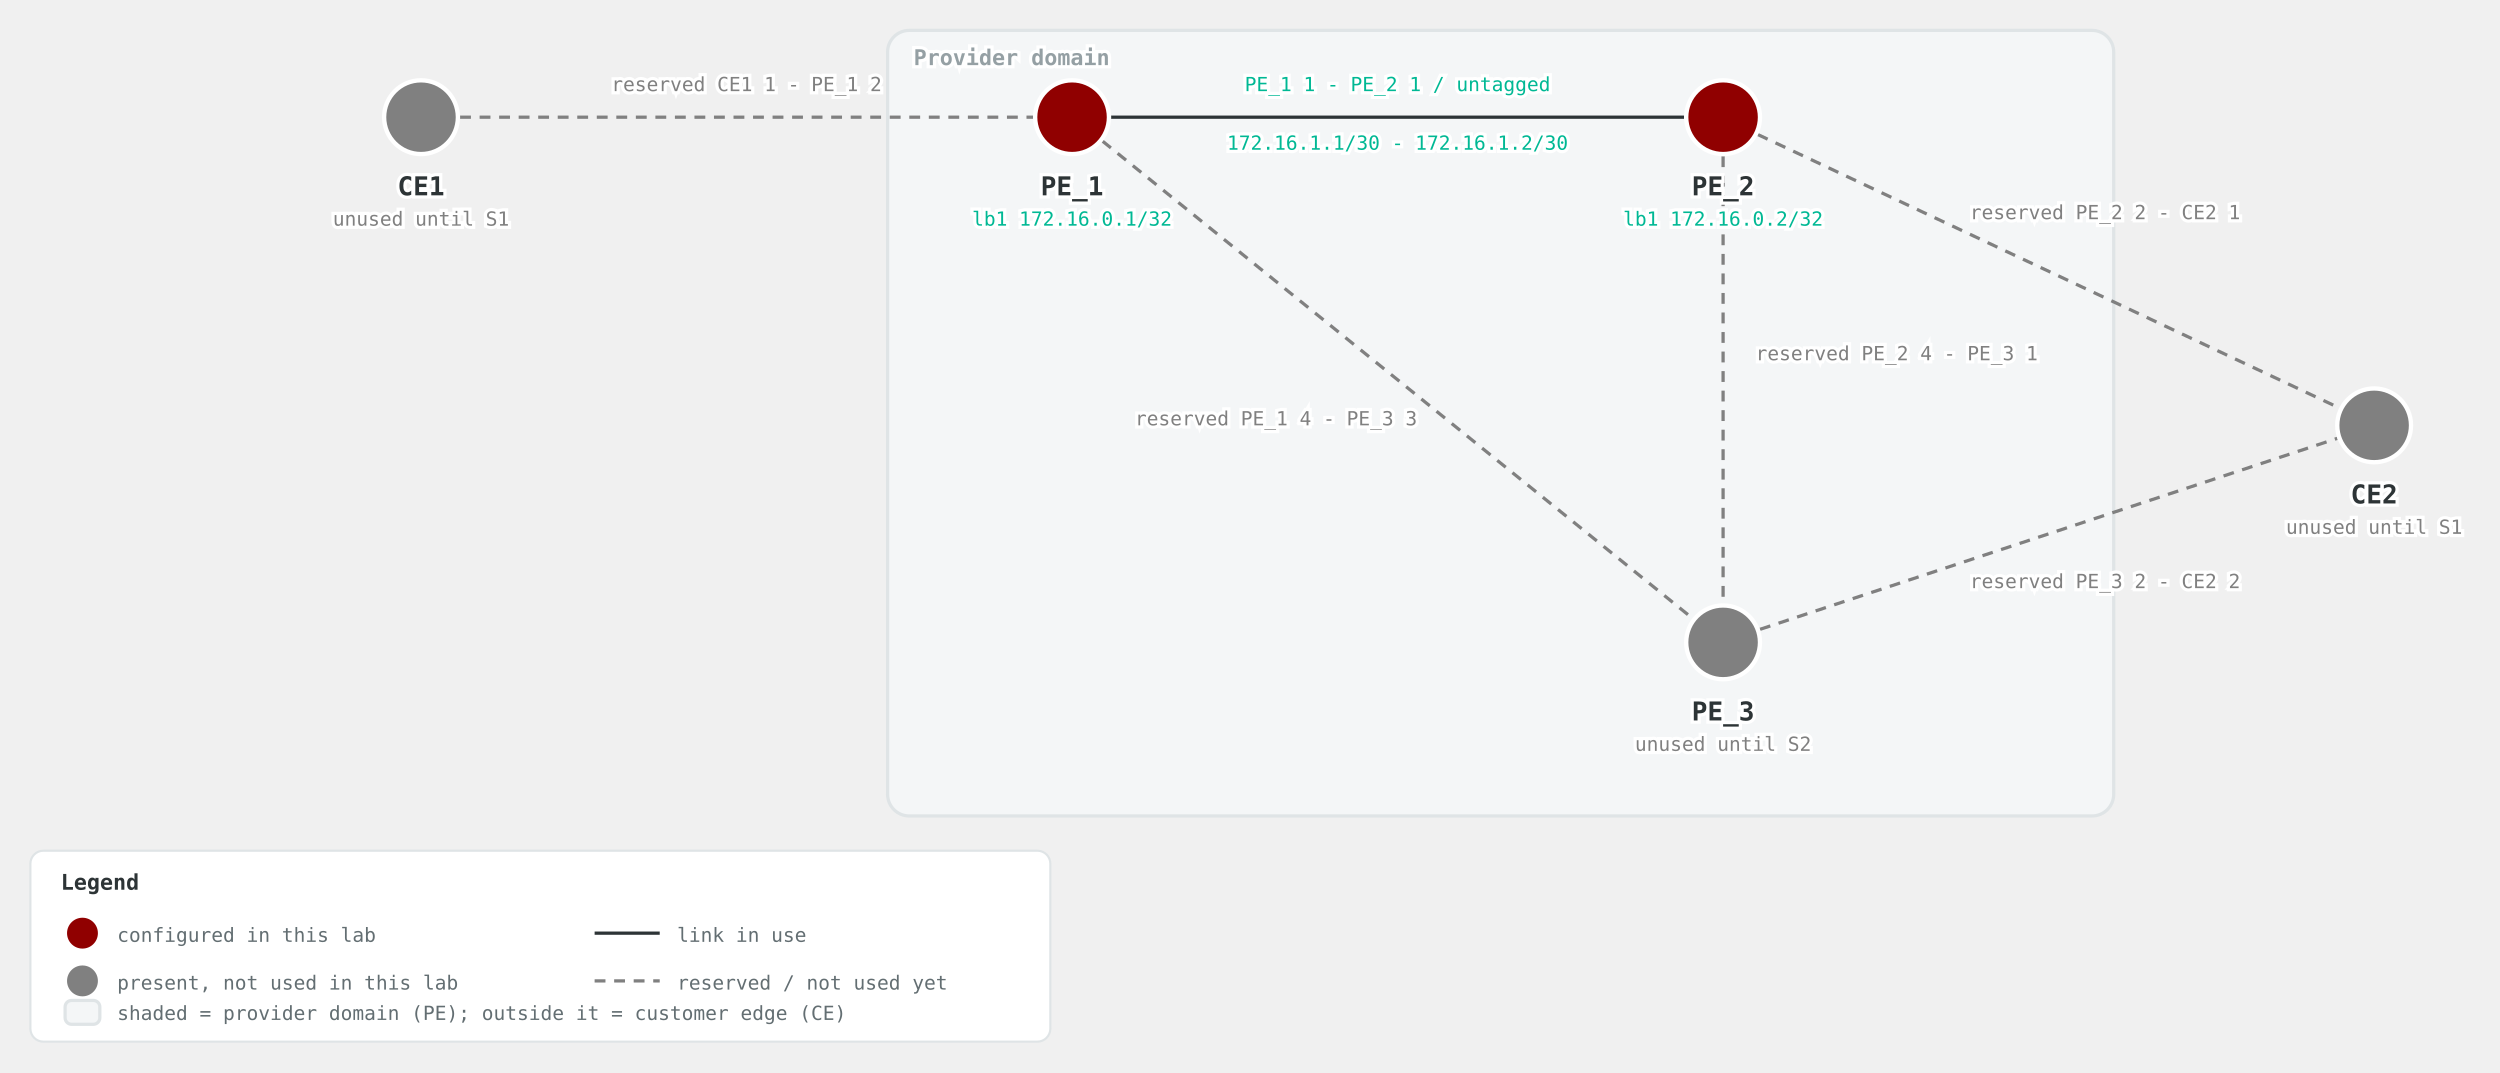
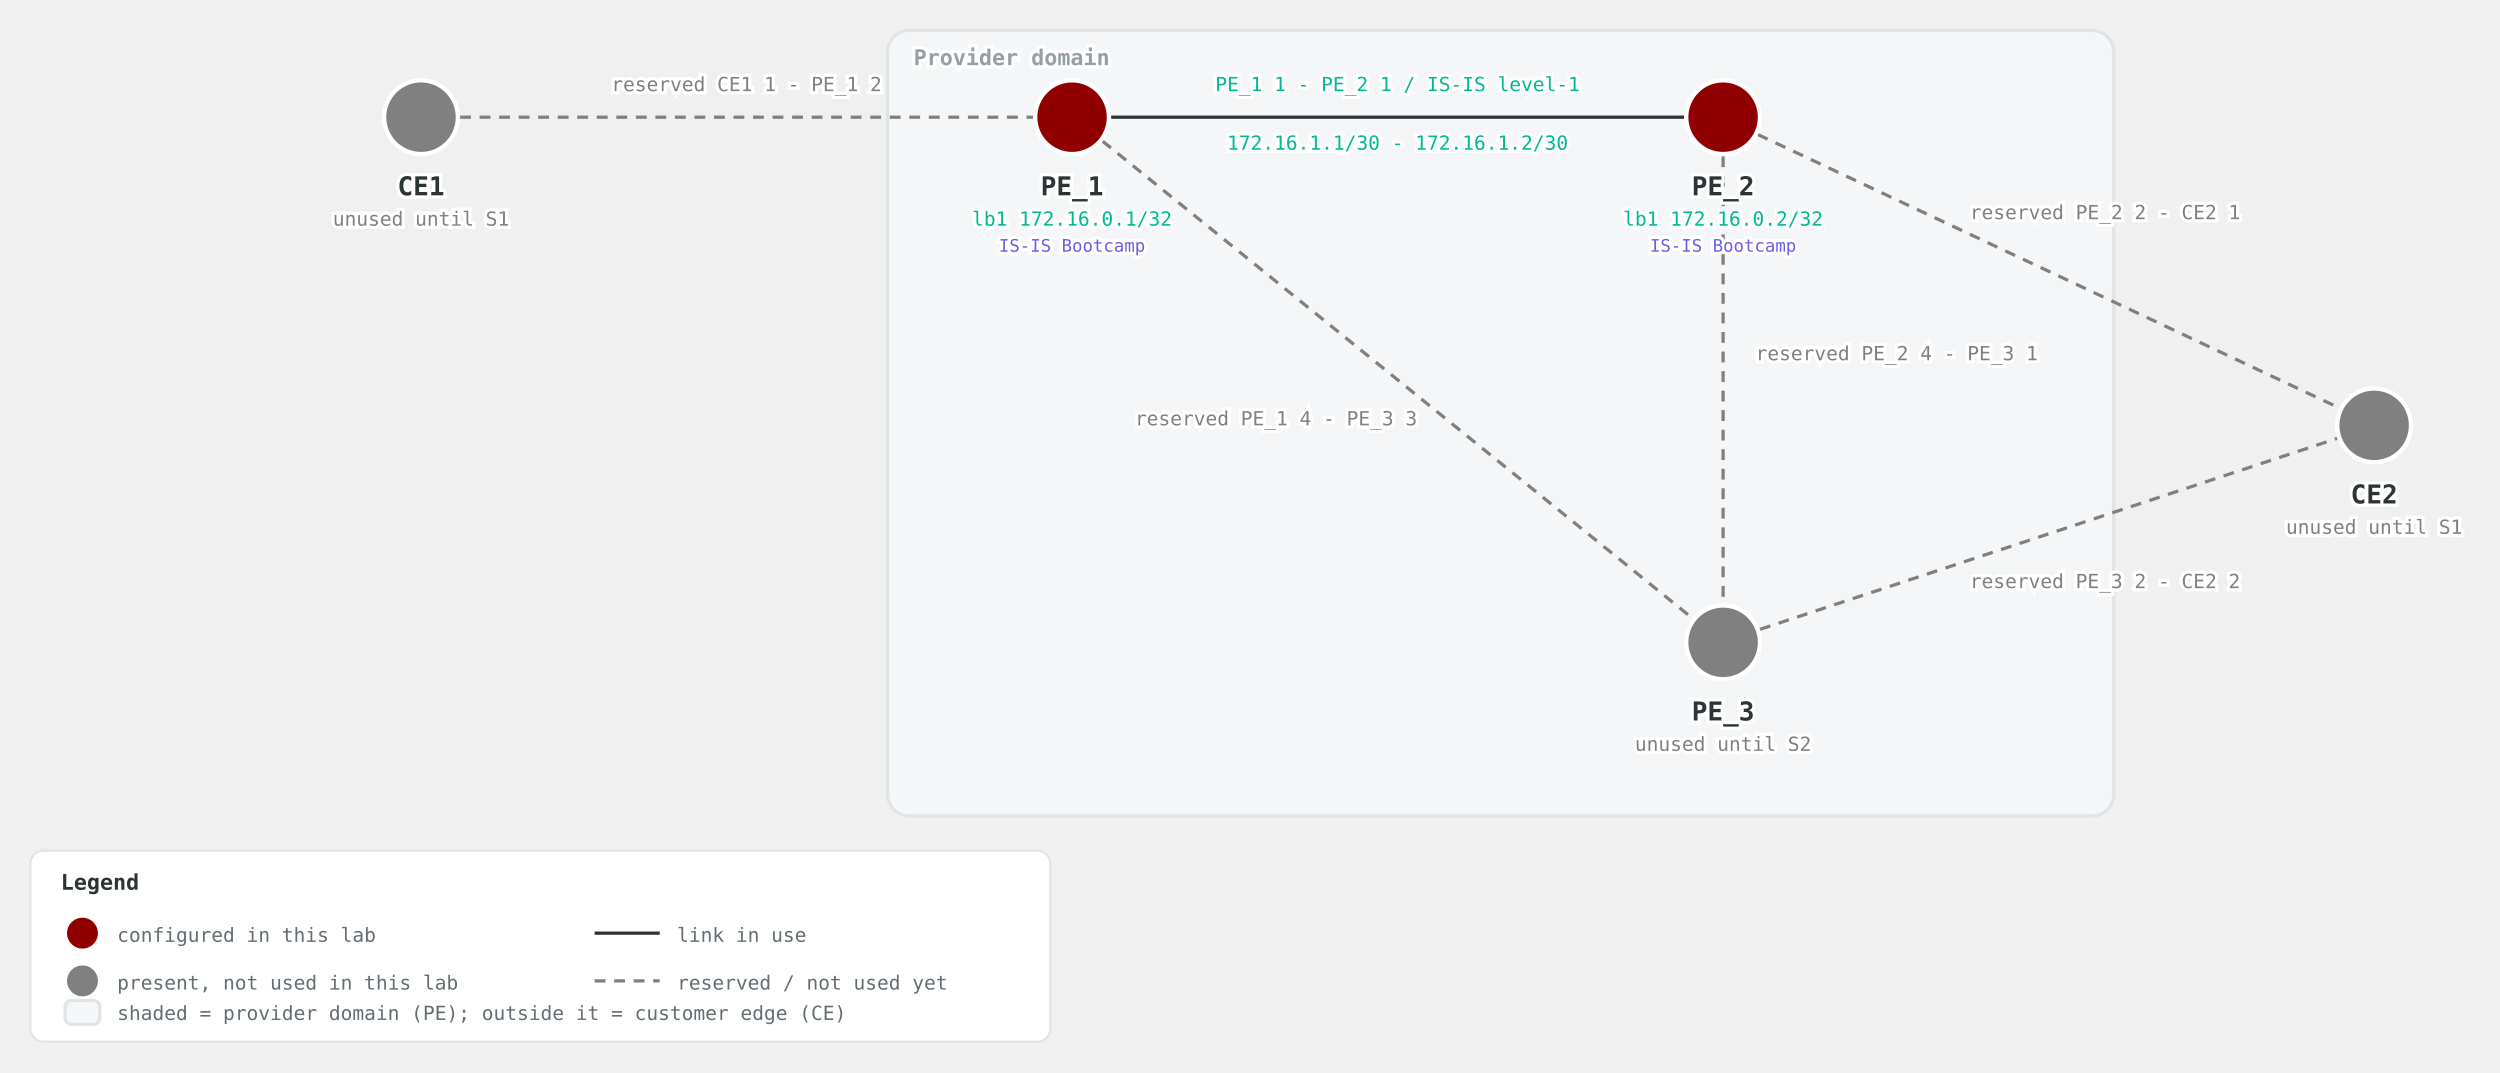
<svg xmlns="http://www.w3.org/2000/svg" viewBox="26 124 1152 494" width="100%" font-family="Consolas, Monaco, monospace">
-   <style>.node{font-size:12px;font-weight:bold;fill:#2d3436;text-anchor:middle;paint-order:stroke;stroke:#fff;stroke-width:3}.sub{font-size:9px;fill:#00b894;text-anchor:middle;paint-order:stroke;stroke:#fff;stroke-width:3}.note{font-size:9px;fill:#808080;text-anchor:middle;paint-order:stroke;stroke:#fff;stroke-width:3}.link{stroke:#2d3436;stroke-width:1.5}.unused{stroke:#808080;stroke-width:1.5;stroke-dasharray:5 4}.lg{font-size:9px;fill:#636e72;paint-order:stroke;stroke:#fff;stroke-width:3}.lg-h{font-size:10px;font-weight:bold;fill:#2d3436;paint-order:stroke;stroke:#fff;stroke-width:3}.lg-p{fill:#fff;stroke:#dfe4e6;stroke-width:1}.pd{fill:#f4f6f7;stroke:#dfe4e6;stroke-width:1.5}.pd-t{font-size:10px;font-weight:bold;fill:#95a0a4;paint-order:stroke;stroke:#fff;stroke-width:3}</style>
+   <style>.node{font-size:12px;font-weight:bold;fill:#2d3436;text-anchor:middle;paint-order:stroke;stroke:#fff;stroke-width:3}.sub{font-size:9px;fill:#00b894;text-anchor:middle;paint-order:stroke;stroke:#fff;stroke-width:3}.route{font-size:8px;fill:#6c5ce7;text-anchor:middle;paint-order:stroke;stroke:#fff;stroke-width:3}.note{font-size:9px;fill:#808080;text-anchor:middle;paint-order:stroke;stroke:#fff;stroke-width:3}.link{stroke:#2d3436;stroke-width:1.5}.unused{stroke:#808080;stroke-width:1.5;stroke-dasharray:5 4}.lg{font-size:9px;fill:#636e72;paint-order:stroke;stroke:#fff;stroke-width:3}.lg-h{font-size:10px;font-weight:bold;fill:#2d3436;paint-order:stroke;stroke:#fff;stroke-width:3}.lg-p{fill:#fff;stroke:#dfe4e6;stroke-width:1}.pd{fill:#f4f6f7;stroke:#dfe4e6;stroke-width:1.5}.pd-t{font-size:10px;font-weight:bold;fill:#95a0a4;paint-order:stroke;stroke:#fff;stroke-width:3}</style>
  <defs>
    <symbol id="active" viewBox="0 0 36 36">
      <circle cx="18" cy="18" r="17" fill="#900000" stroke="#fff" stroke-width="2" />
    </symbol>
    <symbol id="inactive" viewBox="0 0 36 36">
      <circle cx="18" cy="18" r="17" fill="#808080" stroke="#fff" stroke-width="2" />
    </symbol>
  </defs>
  <rect x="435" y="138" width="565" height="362" rx="10" class="pd" />
  <text x="447" y="154" class="pd-t">Provider domain</text>
  <line x1="238" y1="178" x2="502" y2="178" class="unused" />
  <text x="370" y="166" class="note">reserved CE1 1 - PE_1 2</text>
  <line x1="538" y1="178" x2="802" y2="178" class="link" />
-   <text x="670" y="166" class="sub">PE_1 1 - PE_2 1 / untagged</text>
+   <text x="670" y="166" class="sub">PE_1 1 - PE_2 1 / IS-IS level-1</text>
  <text x="670" y="193" class="sub">172.16.1.1/30 - 172.16.1.2/30</text>
  <line x1="820" y1="196" x2="820" y2="402" class="unused" />
  <text x="900" y="290" class="note">reserved PE_2 4 - PE_3 1</text>
  <line x1="534" y1="189" x2="806" y2="409" class="unused" />
  <text x="614" y="320" class="note">reserved PE_1 4 - PE_3 3</text>
  <line x1="837" y1="414" x2="1103" y2="326" class="unused" />
  <text x="996" y="395" class="note">reserved PE_3 2 - CE2 2</text>
  <line x1="836" y1="186" x2="1104" y2="312" class="unused" />
  <text x="996" y="225" class="note">reserved PE_2 2 - CE2 1</text>
  <use href="#inactive" x="202" y="160" width="36" height="36" />
  <text x="220" y="214" class="node">CE1</text>
  <text x="220" y="228" class="note">unused until S1</text>
  <use href="#active" x="502" y="160" width="36" height="36" />
  <text x="520" y="214" class="node">PE_1</text>
  <text x="520" y="228" class="sub">lb1 172.16.0.1/32</text>
+   <text x="520" y="240" class="route">IS-IS Bootcamp</text>
  <use href="#active" x="802" y="160" width="36" height="36" />
  <text x="820" y="214" class="node">PE_2</text>
  <text x="820" y="228" class="sub">lb1 172.16.0.2/32</text>
+   <text x="820" y="240" class="route">IS-IS Bootcamp</text>
  <use href="#inactive" x="802" y="402" width="36" height="36" />
  <text x="820" y="456" class="node">PE_3</text>
  <text x="820" y="470" class="note">unused until S2</text>
  <use href="#inactive" x="1102" y="302" width="36" height="36" />
  <text x="1120" y="356" class="node">CE2</text>
  <text x="1120" y="370" class="note">unused until S1</text>
  <g>
    <rect x="40" y="516" width="470" height="88" rx="6" class="lg-p" />
    <text x="54" y="534" class="lg-h">Legend</text>
    <use href="#active" x="56" y="546" width="16" height="16" />
    <text x="80" y="558" class="lg">configured in this lab</text>
    <use href="#inactive" x="56" y="568" width="16" height="16" />
    <text x="80" y="580" class="lg">present, not used in this lab</text>
    <line x1="300" y1="554" x2="330" y2="554" class="link" />
    <text x="338" y="558" class="lg">link in use</text>
    <line x1="300" y1="576" x2="330" y2="576" class="unused" />
    <text x="338" y="580" class="lg">reserved / not used yet</text>
    <rect x="56" y="585" width="16" height="11" rx="3" class="pd" />
    <text x="80" y="594" class="lg">shaded = provider domain (PE); outside it = customer edge (CE)</text>
  </g>
</svg>
